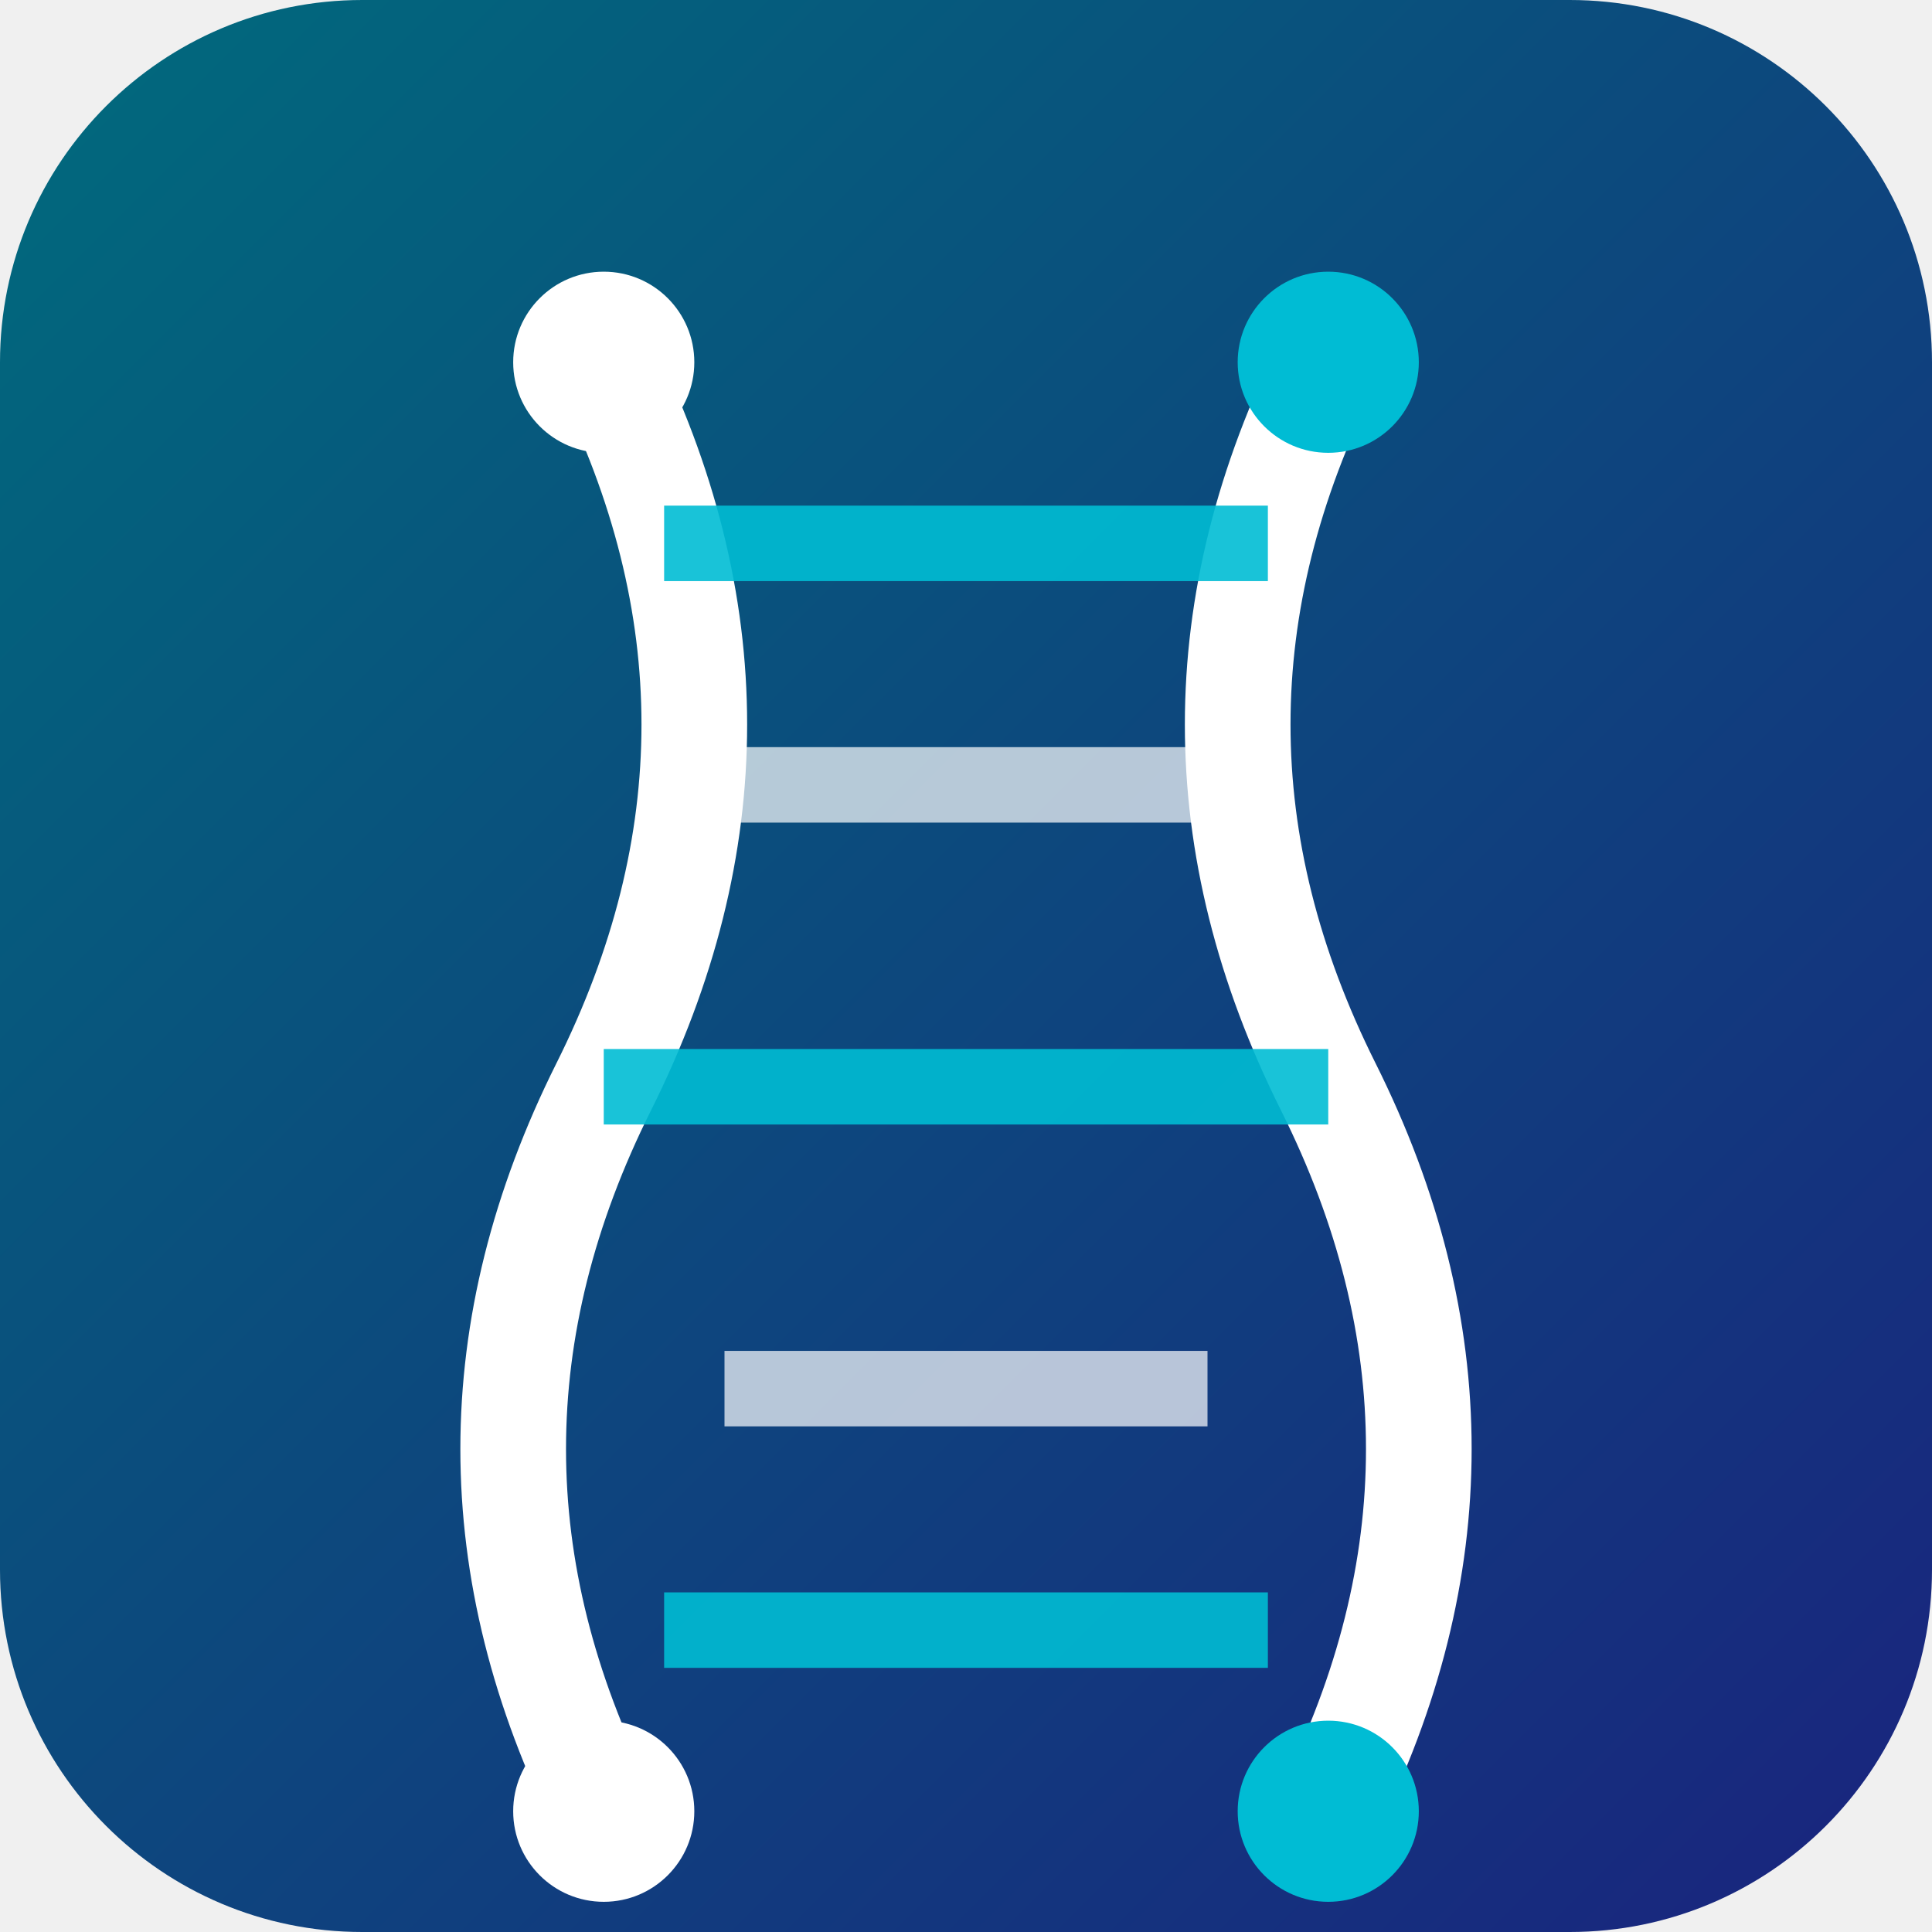
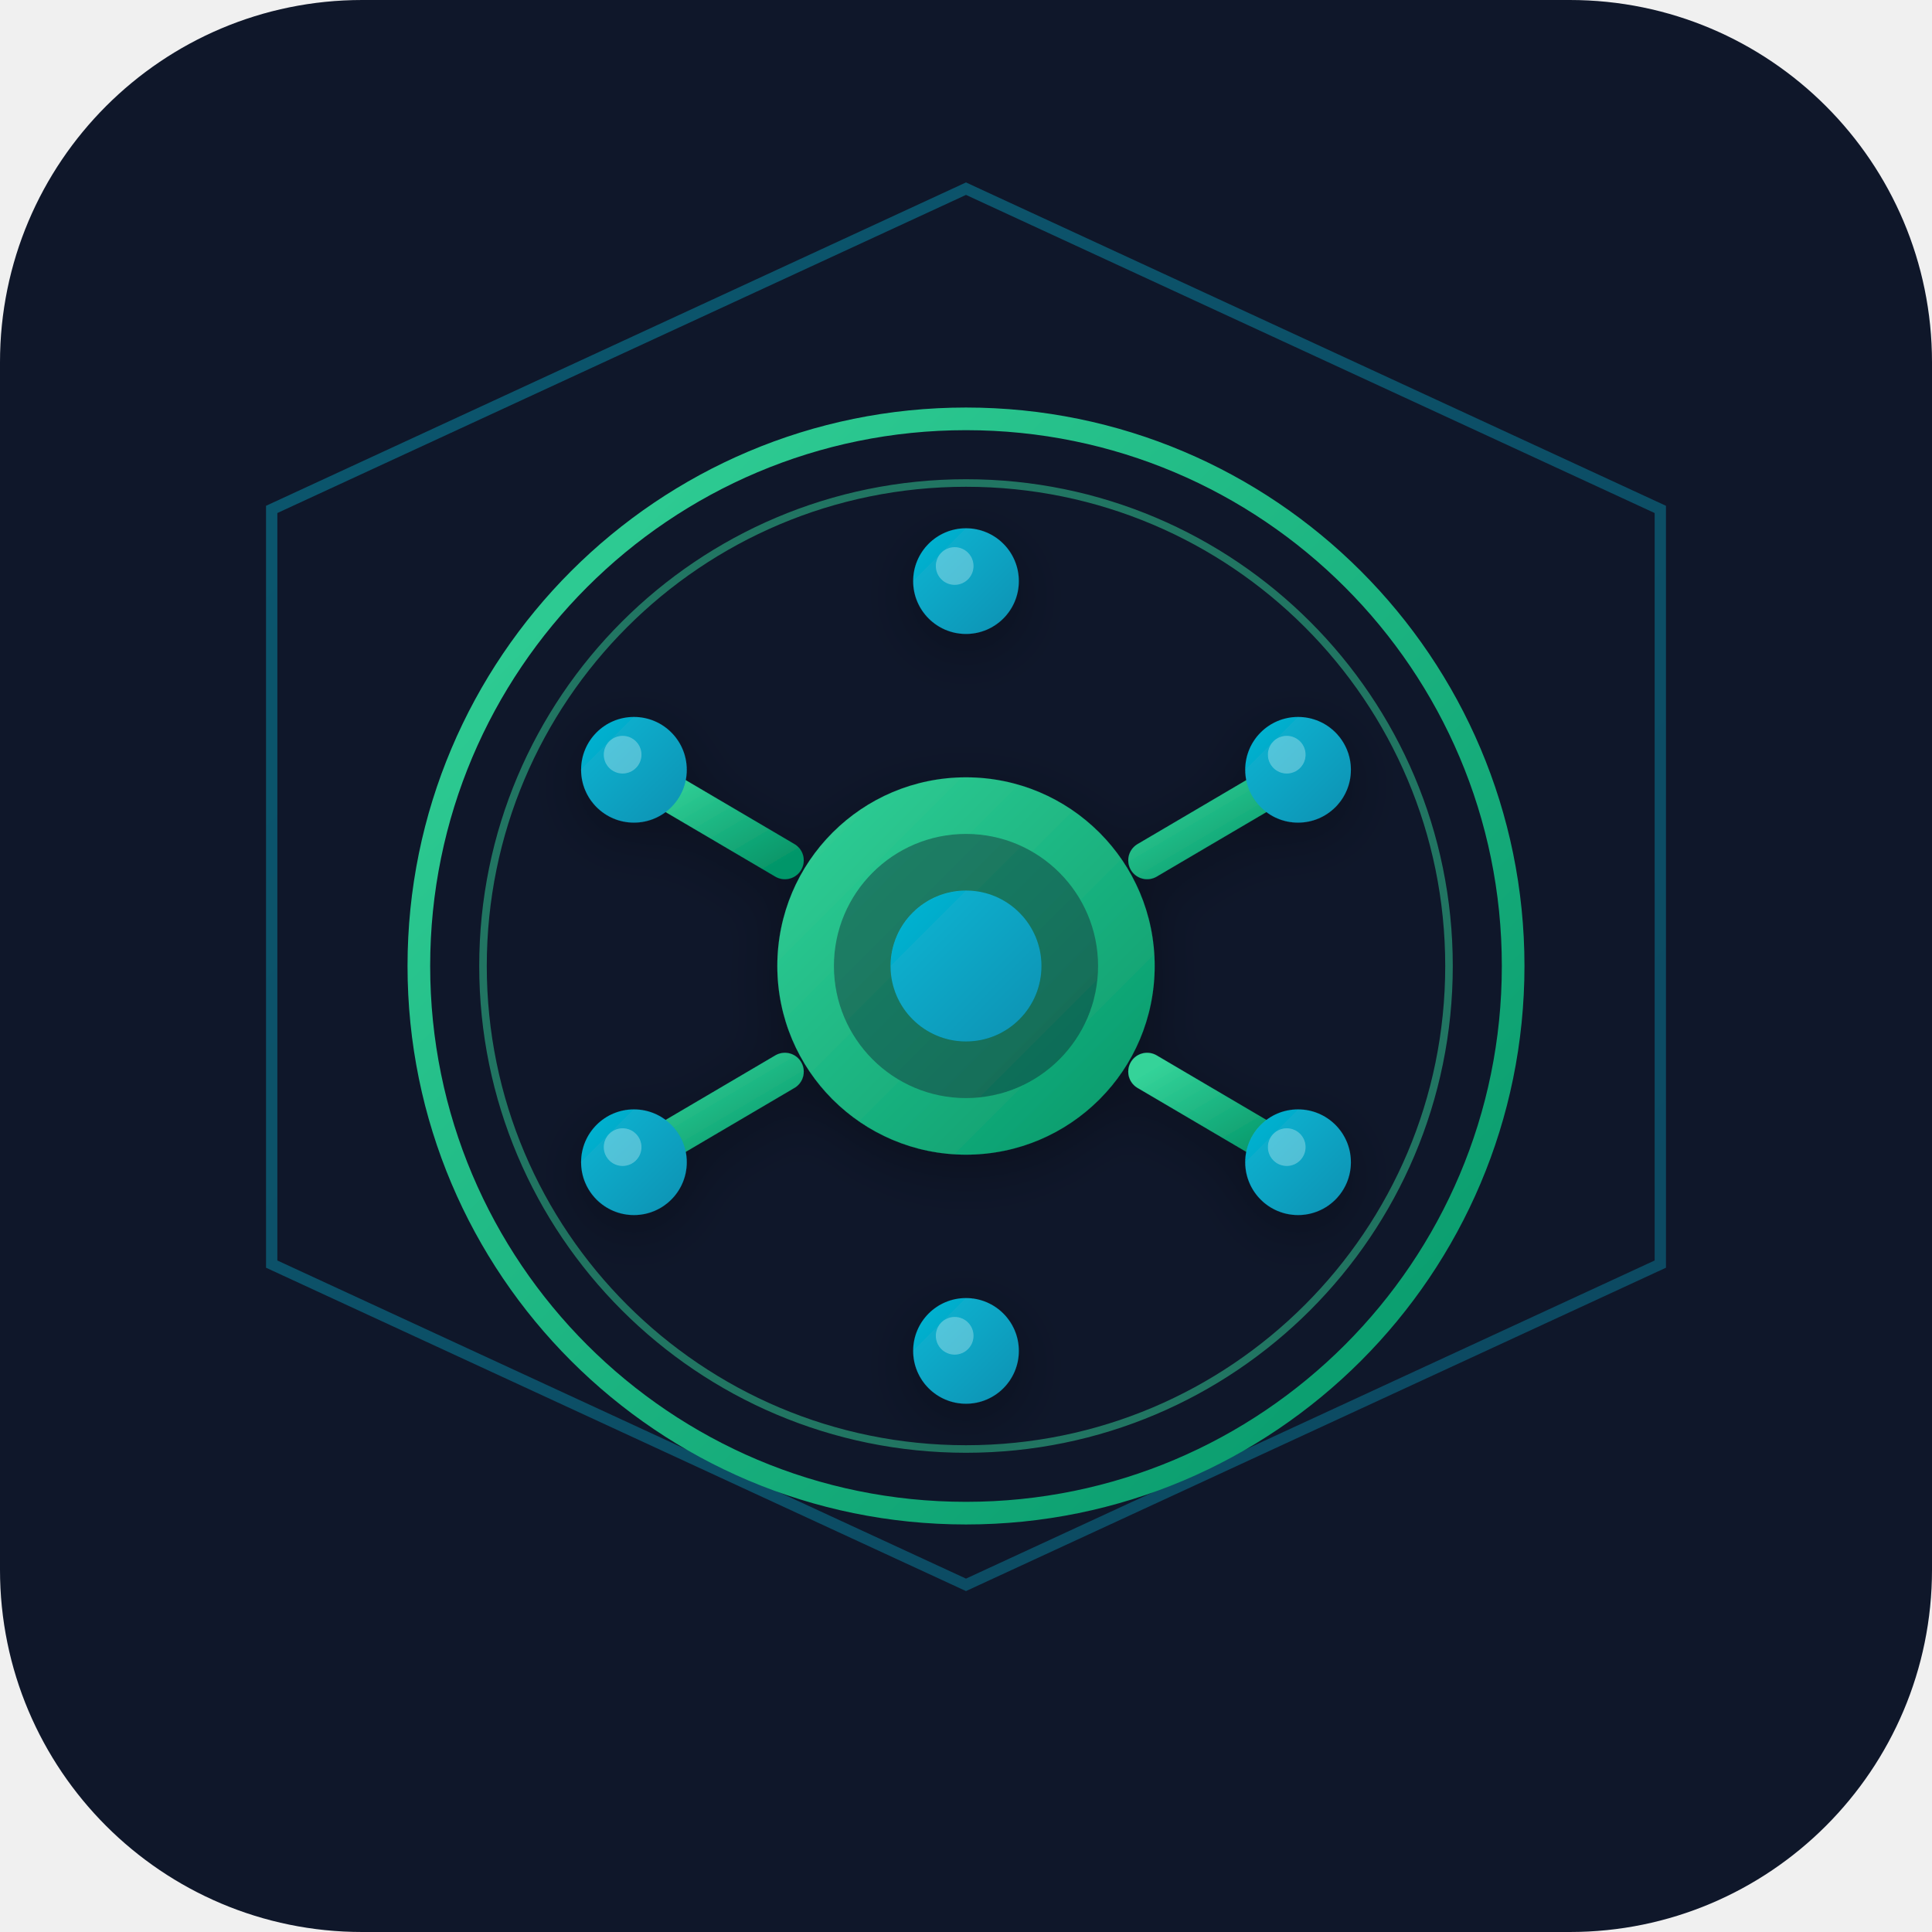
- <svg xmlns="http://www.w3.org/2000/svg" width="64" height="64" viewBox="0 0 64 64" fill="none">
-   <rect width="64" height="64" rx="12" fill="url(#bgGradient)" />
-   <g id="dna-helix" transform="translate(16, 8)">
-     <path d="M4 4 Q 10 16, 4 28 Q -2 40, 4 52" stroke="#FFFFFF" stroke-width="3.5" fill="none" stroke-linecap="round" />
-     <path d="M28 4 Q 22 16, 28 28 Q 34 40, 28 52" stroke="#FFFFFF" stroke-width="3.5" fill="none" stroke-linecap="round" />
-     <line x1="6" y1="10" x2="26" y2="10" stroke="#00BCD4" stroke-width="2.5" opacity="0.9" />
-     <line x1="8" y1="18" x2="24" y2="18" stroke="#FFFFFF" stroke-width="2.5" opacity="0.7" />
-     <line x1="4" y1="28" x2="28" y2="28" stroke="#00BCD4" stroke-width="2.5" opacity="0.9" />
-     <line x1="8" y1="38" x2="24" y2="38" stroke="#FFFFFF" stroke-width="2.5" opacity="0.7" />
-     <line x1="6" y1="46" x2="26" y2="46" stroke="#00BCD4" stroke-width="2.5" opacity="0.9" />
-     <circle cx="4" cy="4" r="3" fill="#FFFFFF" />
-     <circle cx="28" cy="4" r="3" fill="#00BCD4" />
-     <circle cx="4" cy="52" r="3" fill="#FFFFFF" />
-     <circle cx="28" cy="52" r="3" fill="#00BCD4" />
+ <svg xmlns="http://www.w3.org/2000/svg" viewBox="0 0 512 512">
+   <defs>
+     <linearGradient id="emerald" x1="0%" y1="0%" x2="100%" y2="100%">
+       <stop offset="0%" stop-color="#34d399" />
+       <stop offset="100%" stop-color="#059669" />
+     </linearGradient>
+     <linearGradient id="tealBlue" x1="0%" y1="0%" x2="100%" y2="100%">
+       <stop offset="0%" stop-color="#06b6d4" />
+       <stop offset="100%" stop-color="#0891b2" />
+     </linearGradient>
+     <filter id="shadow">
+       <feDropShadow dx="0" dy="4" stdDeviation="8" flood-color="#000" flood-opacity="0.3" />
+     </filter>
+   </defs>
+   <rect width="512" height="512" rx="96" fill="#0f172a" />
+   <polygon points="256,50 440,135 440,335 256,420 72,335 72,135" fill="none" stroke="url(#tealBlue)" stroke-width="3" opacity="0.4" />
+   <circle cx="256" cy="256" r="145" fill="none" stroke="url(#emerald)" stroke-width="6" />
+   <circle cx="256" cy="256" r="128" fill="none" stroke="#34d399" stroke-width="2" opacity="0.5" />
+   <g transform="translate(256, 256)" filter="url(#shadow)">
+     <circle r="50" fill="url(#emerald)" />
+     <circle r="35" fill="#0f172a" opacity="0.4" />
+     <circle r="20" fill="url(#tealBlue)" />
+     <g stroke="url(#emerald)" stroke-width="10" stroke-linecap="round">
+       <line x1="0" y1="-55" x2="0" y2="-95" />
+       <line x1="48" y1="-28" x2="82" y2="-48" />
+       <line x1="48" y1="28" x2="82" y2="48" />
+       <line x1="0" y1="55" x2="0" y2="95" />
+       <line x1="-48" y1="28" x2="-82" y2="48" />
+       <line x1="-48" y1="-28" x2="-82" y2="-48" />
+     </g>
+     <g fill="url(#tealBlue)">
+       <circle cx="0" cy="-102" r="14" />
+       <circle cx="88" cy="-52" r="14" />
+       <circle cx="88" cy="52" r="14" />
+       <circle cx="0" cy="102" r="14" />
+       <circle cx="-88" cy="52" r="14" />
+       <circle cx="-88" cy="-52" r="14" />
+     </g>
+     <g fill="#fff" opacity="0.3">
+       <circle cx="-3" cy="-106" r="5" />
+       <circle cx="85" cy="-56" r="5" />
+       <circle cx="85" cy="48" r="5" />
+       <circle cx="-3" cy="98" r="5" />
+       <circle cx="-91" cy="48" r="5" />
+       <circle cx="-91" cy="-56" r="5" />
+     </g>
  </g>
-   <defs>
-     <linearGradient id="bgGradient" x1="0%" y1="0%" x2="100%" y2="100%">
-       <stop offset="0%" style="stop-color:#006B7D;stop-opacity:1" />
-       <stop offset="100%" style="stop-color:#1A237E;stop-opacity:1" />
-     </linearGradient>
-   </defs>
</svg>
